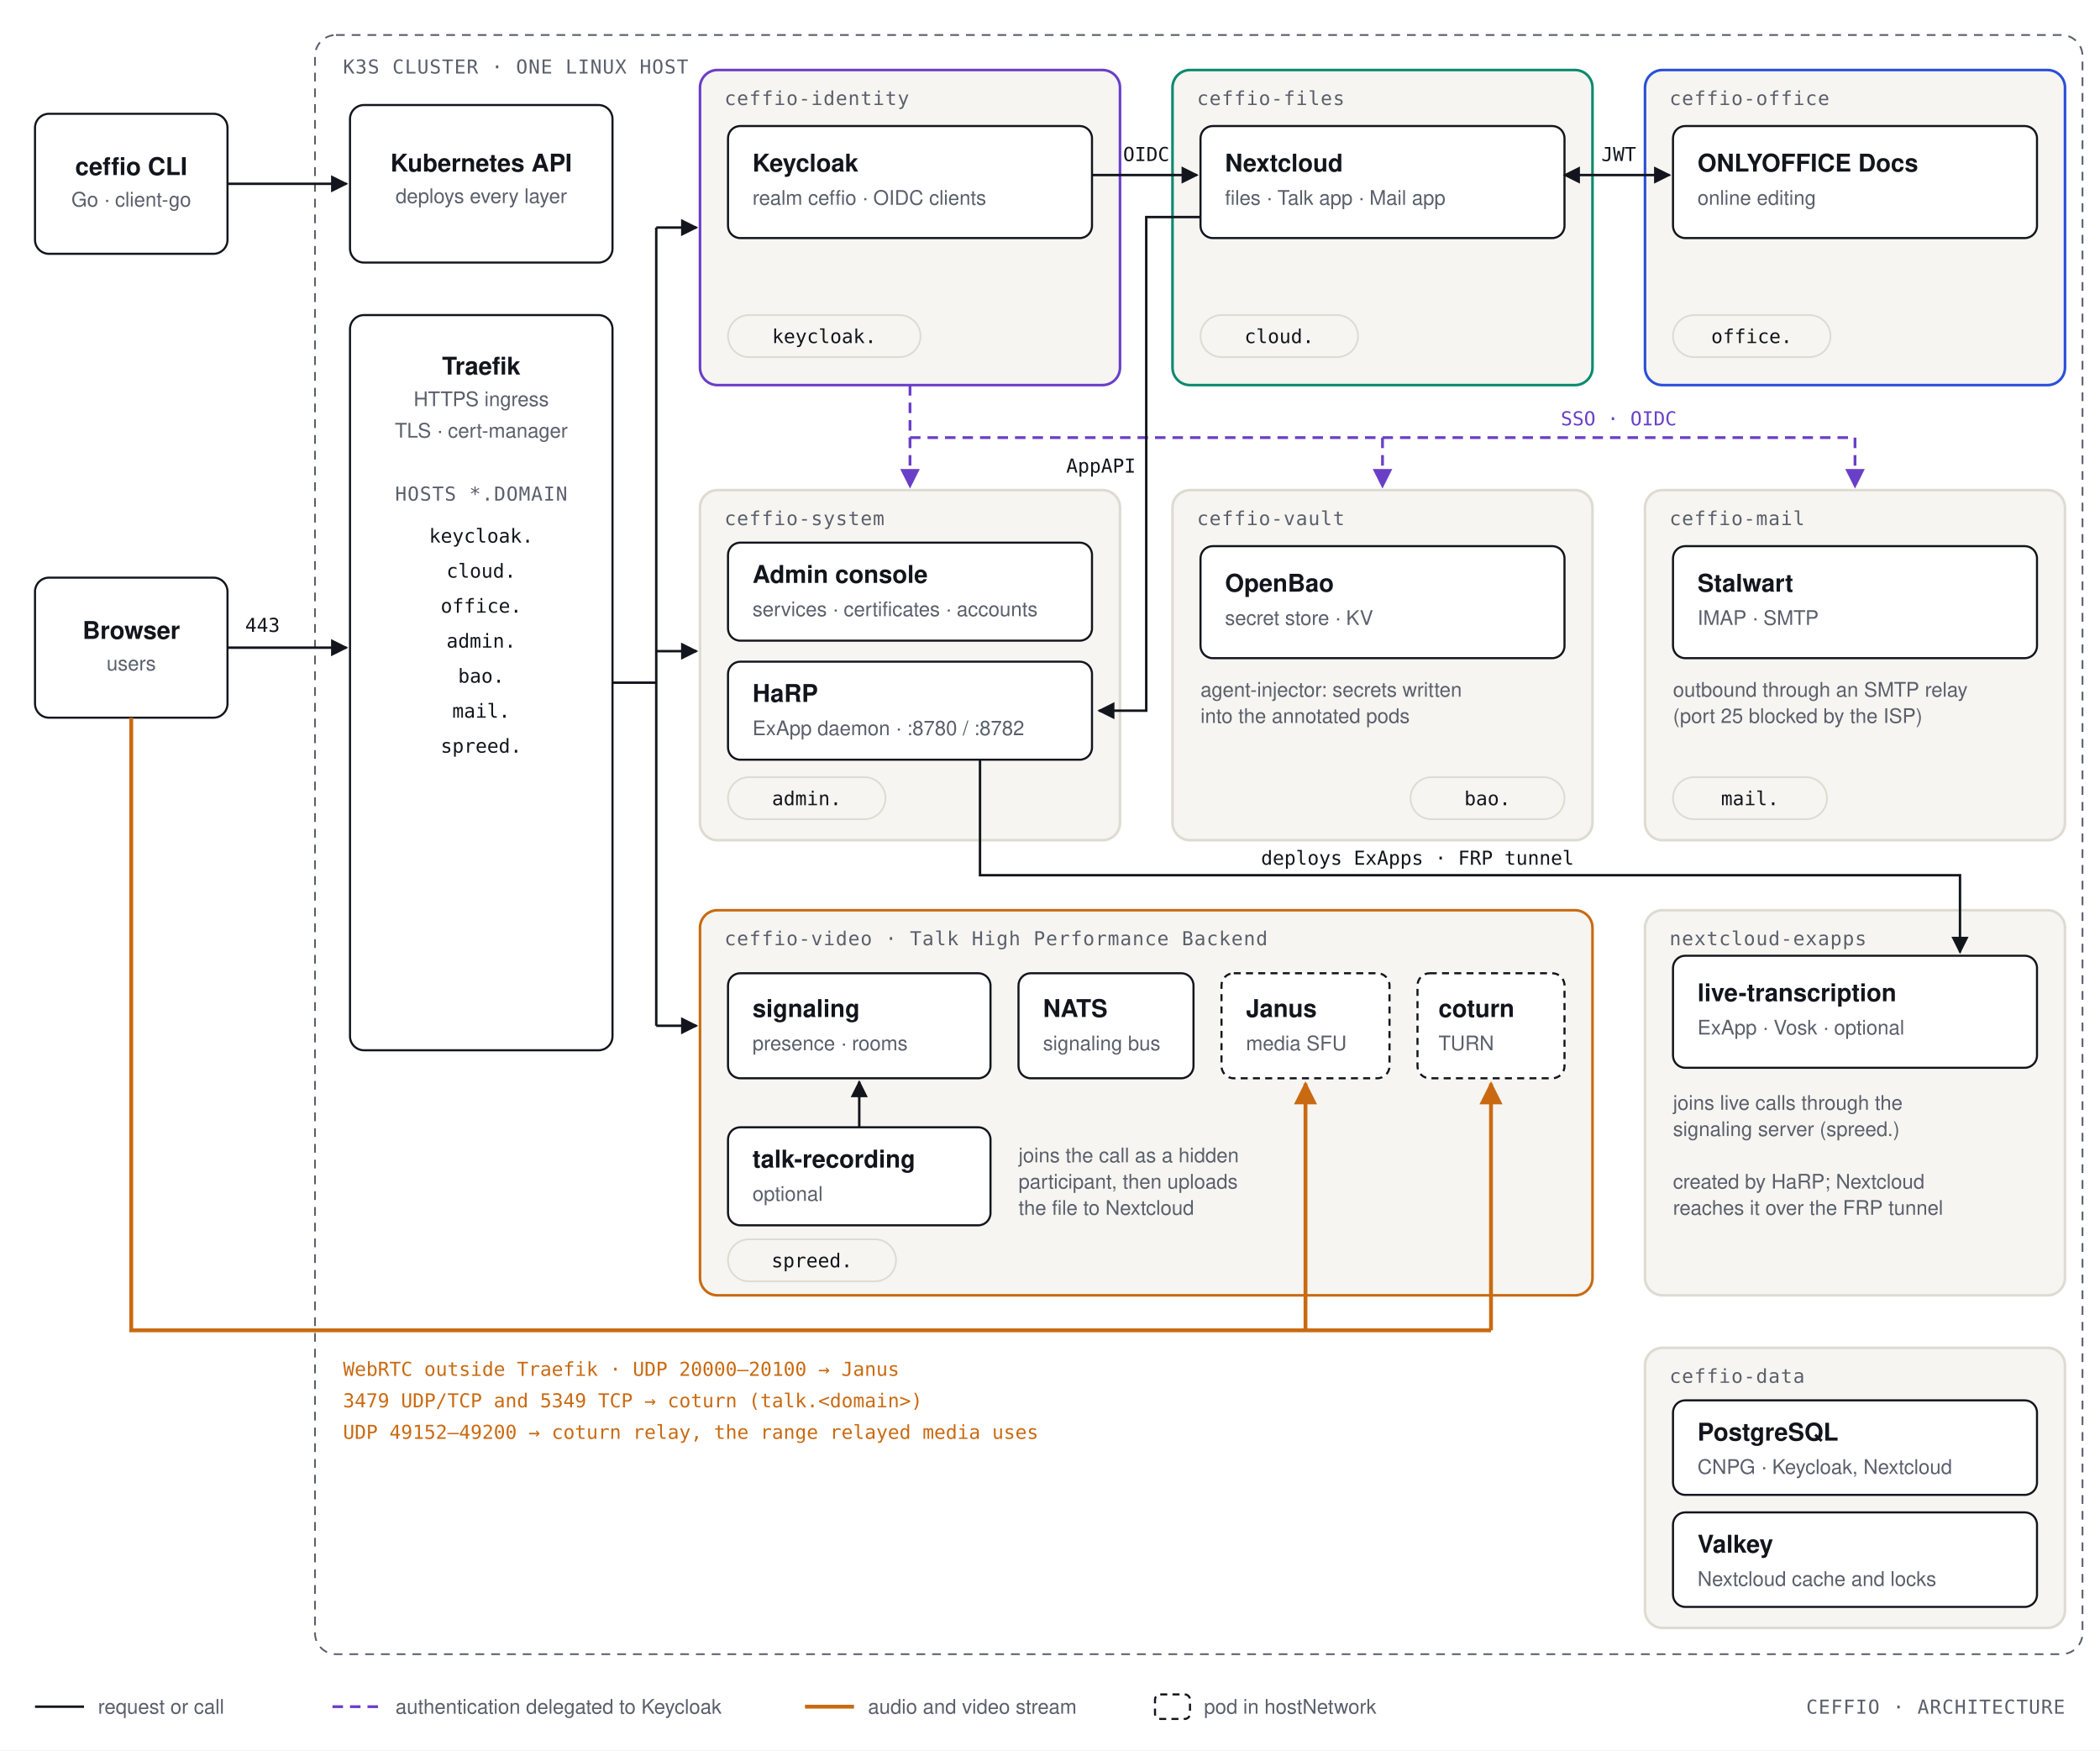
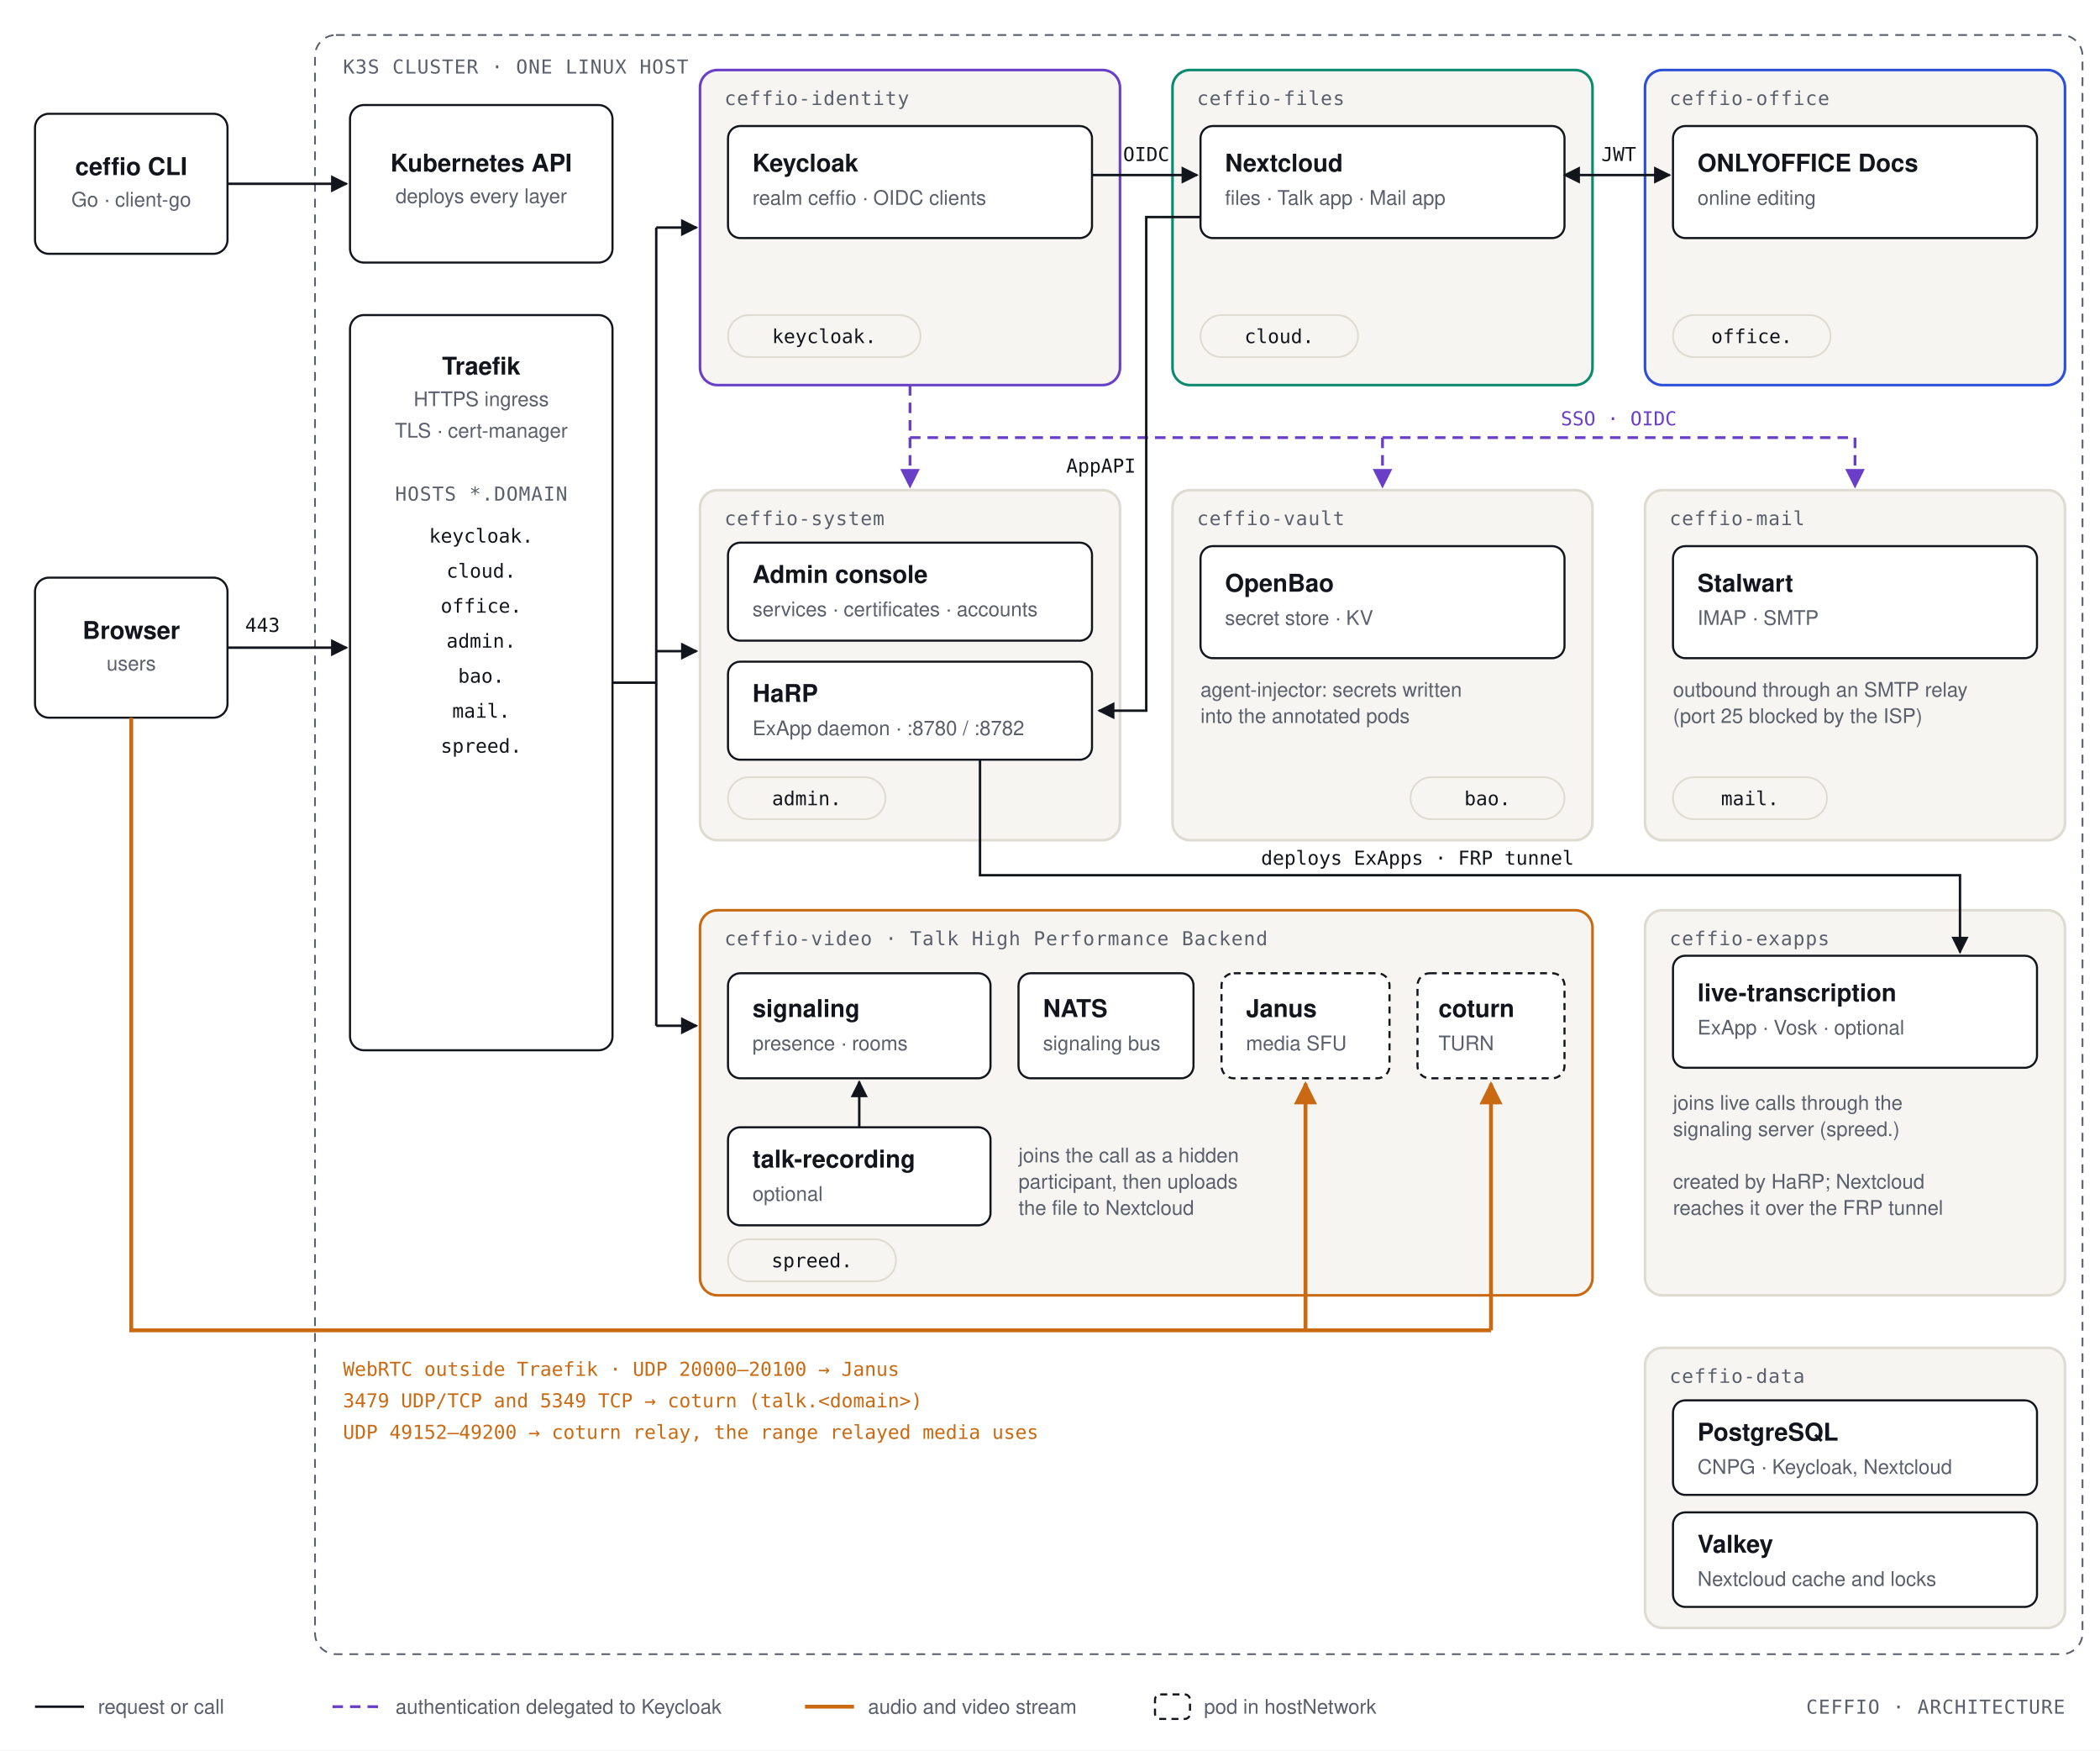
- <svg xmlns="http://www.w3.org/2000/svg" viewBox="0 0 1200 1000" width="1200" height="1000" role="img" aria-label="The browser reaches Traefik over HTTPS, which routes by host name to Keycloak, Nextcloud, ONLYOFFICE, the console, OpenBao, Stalwart and the Talk signaling server. Keycloak provides SSO OIDC to Nextcloud, the console, OpenBao and Stalwart. Nextcloud calls ONLYOFFICE with a JWT token, and drives its External Apps through HaRP, which deploys them in the nextcloud-exapps namespace and reaches them over an FRP tunnel. The Talk recording server joins calls through the signaling server. WebRTC media goes directly from the browser to Janus and coturn, in hostNetwork, without passing through Traefik. The CLI drives the K3s Kubernetes API.">
+ <svg xmlns="http://www.w3.org/2000/svg" viewBox="0 0 1200 1000" width="1200" height="1000" role="img" aria-label="The browser reaches Traefik over HTTPS, which routes by host name to Keycloak, Nextcloud, ONLYOFFICE, the console, OpenBao, Stalwart and the Talk signaling server. Keycloak provides SSO OIDC to Nextcloud, the console, OpenBao and Stalwart. Nextcloud calls ONLYOFFICE with a JWT token, and drives its External Apps through HaRP, which deploys them in the ceffio-exapps namespace and reaches them over an FRP tunnel. The Talk recording server joins calls through the signaling server. WebRTC media goes directly from the browser to Janus and coturn, in hostNetwork, without passing through Traefik. The CLI drives the K3s Kubernetes API.">
  <style>
.t-ns,.t-lbl,.t-host{font-family:'IBM Plex Mono',ui-monospace,SFMono-Regular,Menlo,Consolas,monospace;font-size:11px}
.t-ns{letter-spacing:.04em}
.t-name{font-family:Sora,'Segoe UI',Helvetica,Arial,sans-serif;font-size:14px;font-weight:600}
.t-sub{font-family:Sora,'Segoe UI',Helvetica,Arial,sans-serif;font-size:11.5px}
.paper{fill:#FFFFFF}
.frame{fill:none;stroke:#5A5F6B;stroke-width:1;stroke-dasharray:5 4}
.grp{fill:#F6F5F1;stroke:#DEDBD2;stroke-width:1.5}
.grp.id{stroke:#6A3FC8}.grp.files{stroke:#0B8A6F}.grp.docs{stroke:#2B4FD8}.grp.talk{stroke:#C96A12}
.node{fill:#FFFFFF;stroke:#12151C;stroke-width:1.2}
.node.host{stroke-dasharray:4 3}
.edge{fill:none;stroke:#12151C;stroke-width:1.4}
.edge.sso{stroke:#6A3FC8;stroke-dasharray:6 4;stroke-width:1.6}
.edge.media{stroke:#C96A12;stroke-width:2.2}
.t-ns{fill:#5A5F6B}.t-name{fill:#12151C}.t-sub{fill:#5A5F6B}
.t-lbl,.t-host{fill:#12151C}.t-lbl.sso{fill:#6A3FC8}.t-lbl.media{fill:#C96A12}
.pill{fill:#F6F5F1;stroke:#DEDBD2}
.ah{fill:#12151C}.ah-sso{fill:#6A3FC8}.ah-media{fill:#C96A12}
@media (prefers-color-scheme: dark){
.paper{fill:#1A1E26}
.frame{stroke:#9BA1AE}
.grp{fill:#11141A;stroke:#2C313B}
.grp.id{stroke:#A98BF0}.grp.files{stroke:#3FC3A2}.grp.docs{stroke:#7D98FF}.grp.talk{stroke:#F5A55A}
.node{fill:#1A1E26;stroke:#ECEAE4}
.edge{stroke:#ECEAE4}
.edge.sso{stroke:#A98BF0}
.edge.media{stroke:#F5A55A}
.t-ns{fill:#9BA1AE}.t-name{fill:#ECEAE4}.t-sub{fill:#9BA1AE}
.t-lbl,.t-host{fill:#ECEAE4}.t-lbl.sso{fill:#A98BF0}.t-lbl.media{fill:#F5A55A}
.pill{fill:#11141A;stroke:#2C313B}
.ah{fill:#ECEAE4}.ah-sso{fill:#A98BF0}.ah-media{fill:#F5A55A}}
</style>
  <rect class="paper" x="0" y="0" width="1200" height="1000" />
  <defs>
    <marker id="ah" viewBox="0 0 10 10" refX="9" refY="5" markerWidth="7" markerHeight="7" orient="auto-start-reverse">
      <path class="ah" d="M0 0 L10 5 L0 10 z" />
    </marker>
    <marker id="ahs" viewBox="0 0 10 10" refX="9" refY="5" markerWidth="7" markerHeight="7" orient="auto-start-reverse">
      <path class="ah-sso" d="M0 0 L10 5 L0 10 z" />
    </marker>
    <marker id="ahm" viewBox="0 0 10 10" refX="9" refY="5" markerWidth="6" markerHeight="6" orient="auto-start-reverse">
      <path class="ah-media" d="M0 0 L10 5 L0 10 z" />
    </marker>
  </defs>
  <rect class="frame" x="180" y="20" width="1010" height="925" rx="12" />
  <text class="t-ns" x="196" y="42">K3S CLUSTER · ONE LINUX HOST</text>
  <rect class="node" x="20" y="65" width="110" height="80" rx="8" />
  <text class="t-name" x="75" y="100" text-anchor="middle">ceffio CLI</text>
  <text class="t-sub" x="75" y="118" text-anchor="middle">Go · client-go</text>
  <line class="edge" x1="130" y1="105" x2="198" y2="105" marker-end="url(#ah)" />
  <rect class="node" x="20" y="330" width="110" height="80" rx="8" />
  <text class="t-name" x="75" y="365" text-anchor="middle">Browser</text>
  <text class="t-sub" x="75" y="383" text-anchor="middle">users</text>
  <line class="edge" x1="130" y1="370" x2="198" y2="370" marker-end="url(#ah)" />
  <text class="t-lbl" x="150" y="361" text-anchor="middle">443</text>
  <rect class="node" x="200" y="60" width="150" height="90" rx="8" />
  <text class="t-name" x="275" y="98" text-anchor="middle">Kubernetes API</text>
  <text class="t-sub" x="275" y="116" text-anchor="middle">deploys every layer</text>
  <rect class="node" x="200" y="180" width="150" height="420" rx="8" />
  <text class="t-name" x="275" y="214" text-anchor="middle">Traefik</text>
  <text class="t-sub" x="275" y="232" text-anchor="middle">HTTPS ingress</text>
  <text class="t-sub" x="275" y="250" text-anchor="middle">TLS · cert-manager</text>
  <text class="t-ns" x="275" y="286" text-anchor="middle">HOSTS *.DOMAIN</text>
  <text class="t-host" x="275" y="310" text-anchor="middle">keycloak.</text>
  <text class="t-host" x="275" y="330" text-anchor="middle">cloud.</text>
  <text class="t-host" x="275" y="350" text-anchor="middle">office.</text>
  <text class="t-host" x="275" y="370" text-anchor="middle">admin.</text>
  <text class="t-host" x="275" y="390" text-anchor="middle">bao.</text>
  <text class="t-host" x="275" y="410" text-anchor="middle">mail.</text>
  <text class="t-host" x="275" y="430" text-anchor="middle">spreed.</text>
  <line class="edge" x1="350" y1="390" x2="375" y2="390" />
  <line class="edge" x1="375" y1="130" x2="375" y2="586" />
  <line class="edge" x1="375" y1="130" x2="398" y2="130" marker-end="url(#ah)" />
  <line class="edge" x1="375" y1="372" x2="398" y2="372" marker-end="url(#ah)" />
  <line class="edge" x1="375" y1="586" x2="398" y2="586" marker-end="url(#ah)" />
  <rect class="grp id" x="400" y="40" width="240" height="180" rx="10" />
  <text class="t-ns" x="414" y="60">ceffio-identity</text>
  <rect class="node" x="416" y="72" width="208" height="64" rx="7" />
  <text class="t-name" x="430" y="98">Keycloak</text>
  <text class="t-sub" x="430" y="117">realm ceffio · OIDC clients</text>
  <rect class="pill" x="416" y="180" width="110" height="24" rx="12" />
  <text class="t-host" x="471" y="196" text-anchor="middle">keycloak.</text>
  <rect class="grp files" x="670" y="40" width="240" height="180" rx="10" />
  <text class="t-ns" x="684" y="60">ceffio-files</text>
  <rect class="node" x="686" y="72" width="208" height="64" rx="7" />
  <text class="t-name" x="700" y="98">Nextcloud</text>
  <text class="t-sub" x="700" y="117">files · Talk app · Mail app</text>
  <rect class="pill" x="686" y="180" width="90" height="24" rx="12" />
  <text class="t-host" x="731" y="196" text-anchor="middle">cloud.</text>
  <rect class="grp docs" x="940" y="40" width="240" height="180" rx="10" />
  <text class="t-ns" x="954" y="60">ceffio-office</text>
  <rect class="node" x="956" y="72" width="208" height="64" rx="7" />
  <text class="t-name" x="970" y="98">ONLYOFFICE Docs</text>
  <text class="t-sub" x="970" y="117">online editing</text>
  <rect class="pill" x="956" y="180" width="90" height="24" rx="12" />
  <text class="t-host" x="1001" y="196" text-anchor="middle">office.</text>
  <line class="edge" x1="624" y1="100" x2="684" y2="100" marker-end="url(#ah)" />
  <text class="t-lbl" x="655" y="92" text-anchor="middle">OIDC</text>
  <line class="edge" x1="894" y1="100" x2="954" y2="100" marker-start="url(#ah)" marker-end="url(#ah)" />
  <text class="t-lbl" x="925" y="92" text-anchor="middle">JWT</text>
  <polyline class="edge sso" points="520,220 520,250 1060,250" />
  <line class="edge sso" x1="520" y1="250" x2="520" y2="278" marker-end="url(#ahs)" />
  <line class="edge sso" x1="790" y1="250" x2="790" y2="278" marker-end="url(#ahs)" />
  <line class="edge sso" x1="1060" y1="250" x2="1060" y2="278" marker-end="url(#ahs)" />
  <text class="t-lbl sso" x="925" y="243" text-anchor="middle">SSO · OIDC</text>
  <rect class="grp" x="400" y="280" width="240" height="200" rx="10" />
  <text class="t-ns" x="414" y="300">ceffio-system</text>
  <rect class="node" x="416" y="310" width="208" height="56" rx="7" />
  <text class="t-name" x="430" y="333">Admin console</text>
  <text class="t-sub" x="430" y="352">services · certificates · accounts</text>
  <rect class="node" x="416" y="378" width="208" height="56" rx="7" />
  <text class="t-name" x="430" y="401">HaRP</text>
  <text class="t-sub" x="430" y="420">ExApp daemon · :8780 / :8782</text>
  <rect class="pill" x="416" y="444" width="90" height="24" rx="12" />
  <text class="t-host" x="461" y="460" text-anchor="middle">admin.</text>
  <rect class="grp" x="670" y="280" width="240" height="200" rx="10" />
  <text class="t-ns" x="684" y="300">ceffio-vault</text>
  <rect class="node" x="686" y="312" width="208" height="64" rx="7" />
  <text class="t-name" x="700" y="338">OpenBao</text>
  <text class="t-sub" x="700" y="357">secret store · KV</text>
  <text class="t-sub" x="686" y="398">agent-injector: secrets written</text>
  <text class="t-sub" x="686" y="413">into the annotated pods</text>
  <rect class="pill" x="806" y="444" width="88" height="24" rx="12" />
  <text class="t-host" x="850" y="460" text-anchor="middle">bao.</text>
  <rect class="grp" x="940" y="280" width="240" height="200" rx="10" />
  <text class="t-ns" x="954" y="300">ceffio-mail</text>
  <rect class="node" x="956" y="312" width="208" height="64" rx="7" />
  <text class="t-name" x="970" y="338">Stalwart</text>
  <text class="t-sub" x="970" y="357">IMAP · SMTP</text>
  <text class="t-sub" x="956" y="398">outbound through an SMTP relay</text>
  <text class="t-sub" x="956" y="413">(port 25 blocked by the ISP)</text>
  <rect class="pill" x="956" y="444" width="88" height="24" rx="12" />
  <text class="t-host" x="1000" y="460" text-anchor="middle">mail.</text>
  <rect class="grp talk" x="400" y="520" width="510" height="220" rx="10" />
  <text class="t-ns" x="414" y="540">ceffio-video · Talk High Performance Backend</text>
  <rect class="node" x="416" y="556" width="150" height="60" rx="7" />
  <text class="t-name" x="430" y="581">signaling</text>
  <text class="t-sub" x="430" y="600">presence · rooms</text>
  <rect class="node" x="582" y="556" width="100" height="60" rx="7" />
  <text class="t-name" x="596" y="581">NATS</text>
  <text class="t-sub" x="596" y="600">signaling bus</text>
  <rect class="node host" x="698" y="556" width="96" height="60" rx="7" />
  <text class="t-name" x="712" y="581">Janus</text>
  <text class="t-sub" x="712" y="600">media SFU</text>
  <rect class="node host" x="810" y="556" width="84" height="60" rx="7" />
  <text class="t-name" x="822" y="581">coturn</text>
  <text class="t-sub" x="822" y="600">TURN</text>
  <rect class="node" x="416" y="644" width="150" height="56" rx="7" />
  <text class="t-name" x="430" y="667">talk-recording</text>
  <text class="t-sub" x="430" y="686">optional</text>
  <line class="edge" x1="491" y1="644" x2="491" y2="618" marker-end="url(#ah)" />
  <text class="t-sub" x="582" y="664">joins the call as a hidden</text>
  <text class="t-sub" x="582" y="679">participant, then uploads</text>
  <text class="t-sub" x="582" y="694">the file to Nextcloud</text>
  <rect class="pill" x="416" y="708" width="96" height="24" rx="12" />
  <text class="t-host" x="464" y="724" text-anchor="middle">spreed.</text>
  <rect class="grp" x="940" y="520" width="240" height="220" rx="10" />
-   <text class="t-ns" x="954" y="540">nextcloud-exapps</text>
+   <text class="t-ns" x="954" y="540">ceffio-exapps</text>
  <rect class="node" x="956" y="546" width="208" height="64" rx="7" />
  <text class="t-name" x="970" y="572">live-transcription</text>
  <text class="t-sub" x="970" y="591">ExApp · Vosk · optional</text>
  <text class="t-sub" x="956" y="634">joins live calls through the</text>
  <text class="t-sub" x="956" y="649">signaling server (spreed.)</text>
  <text class="t-sub" x="956" y="679">created by HaRP; Nextcloud</text>
  <text class="t-sub" x="956" y="694">reaches it over the FRP tunnel</text>
  <rect class="grp" x="940" y="770" width="240" height="160" rx="10" />
  <text class="t-ns" x="954" y="790">ceffio-data</text>
  <rect class="node" x="956" y="800" width="208" height="54" rx="7" />
  <text class="t-name" x="970" y="823">PostgreSQL</text>
  <text class="t-sub" x="970" y="842">CNPG · Keycloak, Nextcloud</text>
  <rect class="node" x="956" y="864" width="208" height="54" rx="7" />
  <text class="t-name" x="970" y="887">Valkey</text>
  <text class="t-sub" x="970" y="906">Nextcloud cache and locks</text>
  <polyline class="edge" points="686,124 655,124 655,406 628,406" marker-end="url(#ah)" />
  <text class="t-lbl" x="649" y="270" text-anchor="end">AppAPI</text>
  <polyline class="edge" points="560,434 560,500 1120,500 1120,544" marker-end="url(#ah)" />
  <text class="t-lbl" x="810" y="494" text-anchor="middle">deploys ExApps · FRP tunnel</text>
  <polyline class="edge media" points="75,410 75,760 852,760" />
  <line class="edge media" x1="746" y1="760" x2="746" y2="619" marker-end="url(#ahm)" />
  <line class="edge media" x1="852" y1="760" x2="852" y2="619" marker-end="url(#ahm)" />
  <text class="t-lbl media" x="196" y="786">WebRTC outside Traefik · UDP 20000–20100 → Janus</text>
  <text class="t-lbl media" x="196" y="804">3479 UDP/TCP and 5349 TCP → coturn (talk.&lt;domain&gt;)</text>
  <text class="t-lbl media" x="196" y="822">UDP 49152–49200 → coturn relay, the range relayed media uses</text>
  <g transform="translate(20,975)">
    <line class="edge" x1="0" y1="0" x2="28" y2="0" />
    <text class="t-sub" x="36" y="4">request or call</text>
    <line class="edge sso" x1="170" y1="0" x2="198" y2="0" />
    <text class="t-sub" x="206" y="4">authentication delegated to Keycloak</text>
    <line class="edge media" x1="440" y1="0" x2="468" y2="0" />
    <text class="t-sub" x="476" y="4">audio and video stream</text>
    <rect class="node host" x="640" y="-7" width="20" height="14" rx="3" />
    <text class="t-sub" x="668" y="4">pod in hostNetwork</text>
    <text class="t-ns" x="1160" y="4" text-anchor="end">CEFFIO · ARCHITECTURE</text>
  </g>
</svg>
